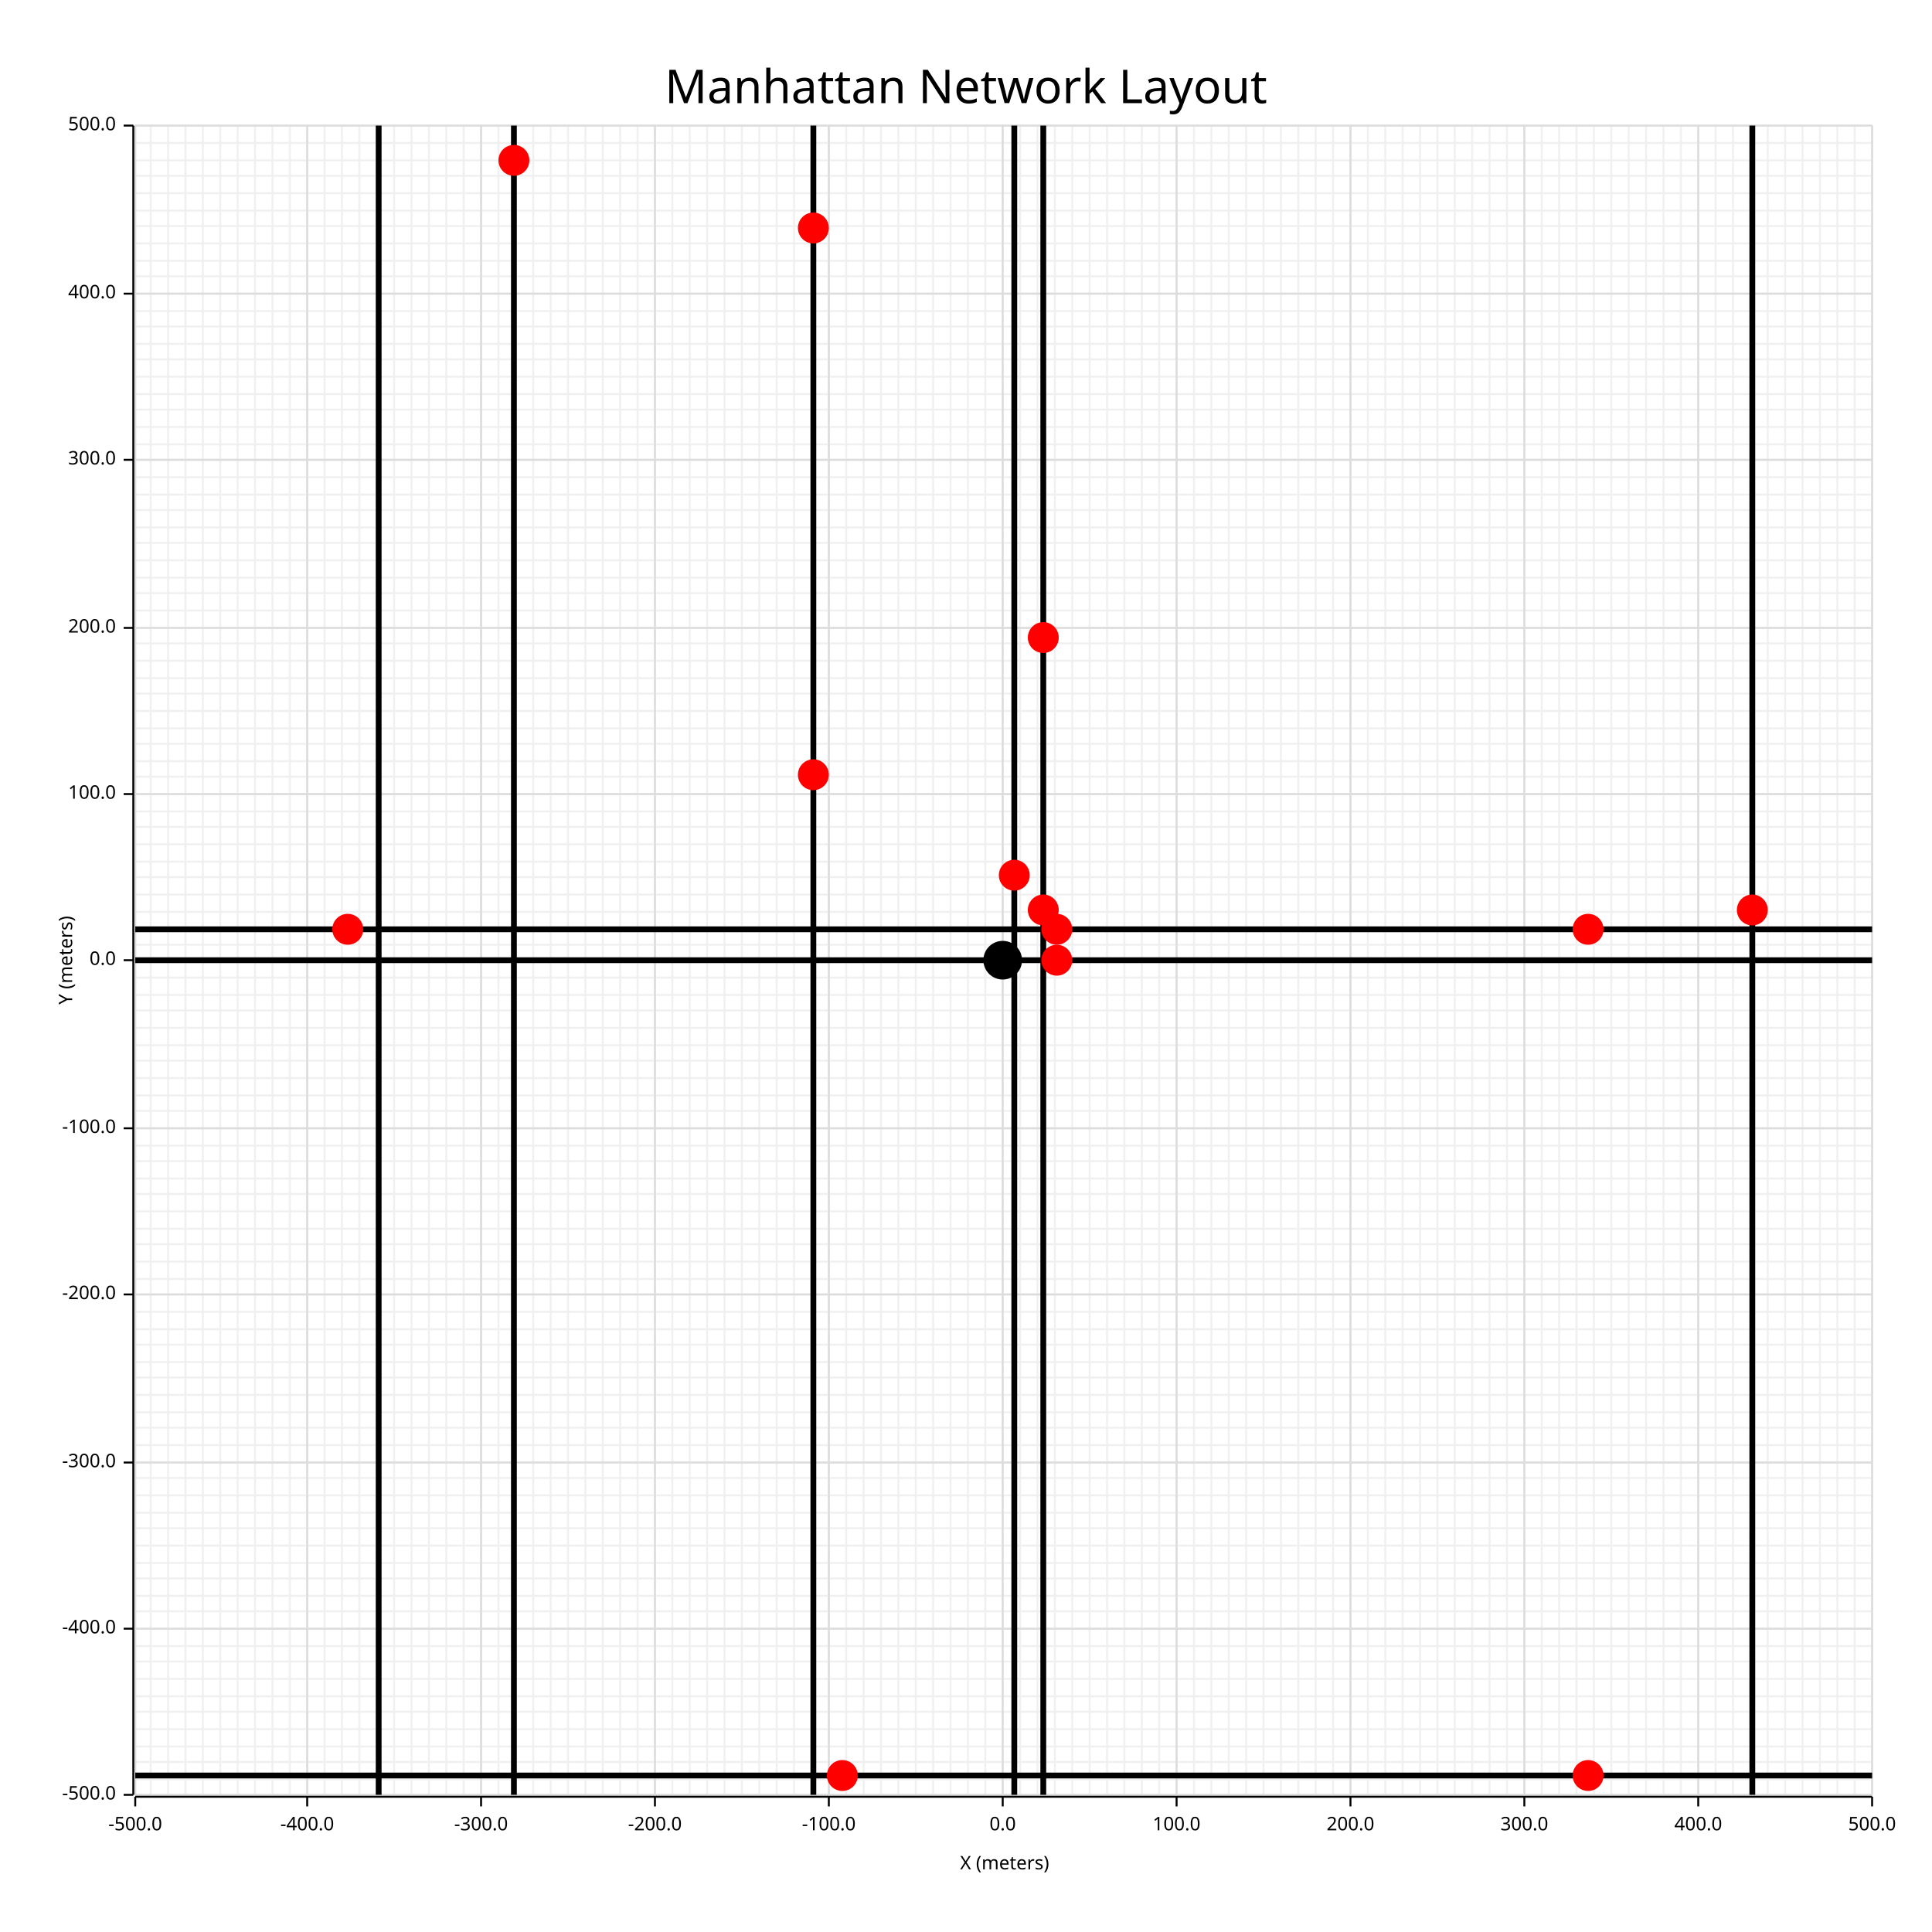
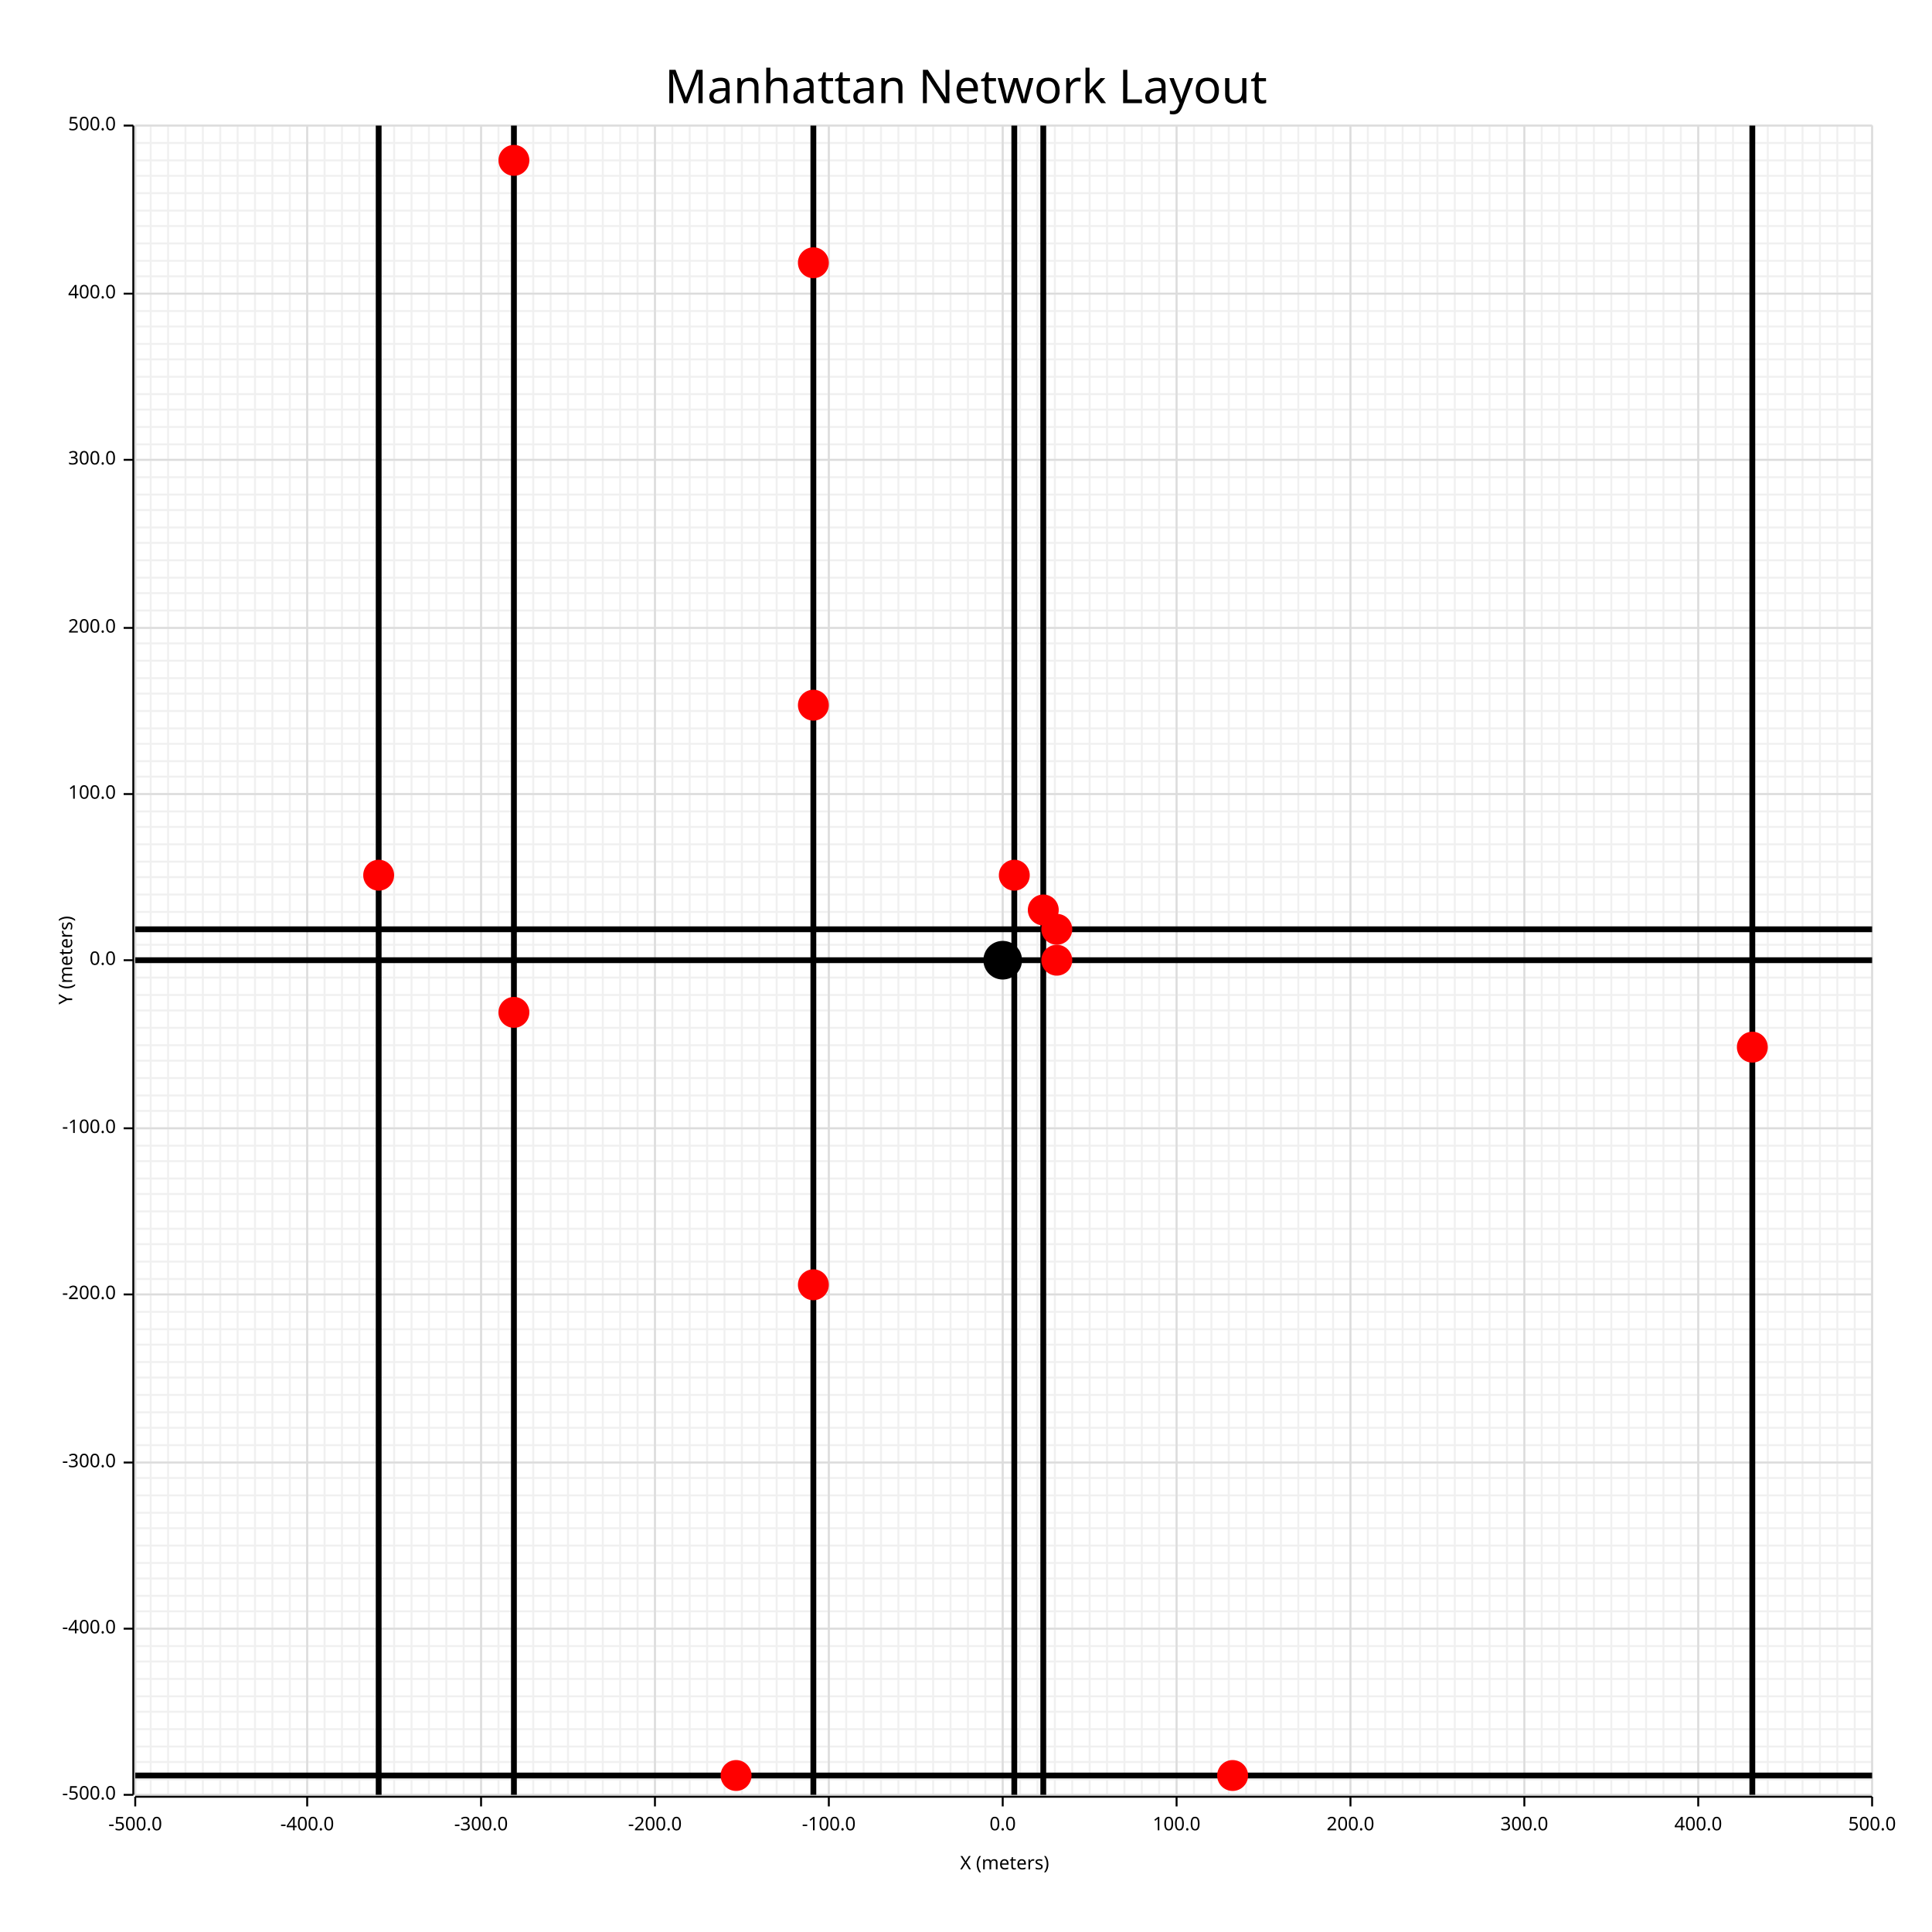
<svg xmlns="http://www.w3.org/2000/svg" width="1000" height="1000" viewBox="0 0 1000 1000">
  <rect x="0" y="0" width="1000" height="1000" opacity="1" fill="#FFFFFF" stroke="none" />
  <text x="500" y="35" dy="0.76em" text-anchor="middle" font-family="sans-serif" font-size="24.194" opacity="1" fill="#000000">
Manhattan Network Layout
</text>
  <line opacity="1" stroke="#F0F0F0" stroke-width="1" x1="70" y1="929" x2="70" y2="65" />
  <line opacity="1" stroke="#F0F0F0" stroke-width="1" x1="78" y1="929" x2="78" y2="65" />
  <line opacity="1" stroke="#F0F0F0" stroke-width="1" x1="87" y1="929" x2="87" y2="65" />
  <line opacity="1" stroke="#F0F0F0" stroke-width="1" x1="96" y1="929" x2="96" y2="65" />
  <line opacity="1" stroke="#F0F0F0" stroke-width="1" x1="105" y1="929" x2="105" y2="65" />
  <line opacity="1" stroke="#F0F0F0" stroke-width="1" x1="114" y1="929" x2="114" y2="65" />
  <line opacity="1" stroke="#F0F0F0" stroke-width="1" x1="123" y1="929" x2="123" y2="65" />
  <line opacity="1" stroke="#F0F0F0" stroke-width="1" x1="132" y1="929" x2="132" y2="65" />
  <line opacity="1" stroke="#F0F0F0" stroke-width="1" x1="141" y1="929" x2="141" y2="65" />
  <line opacity="1" stroke="#F0F0F0" stroke-width="1" x1="150" y1="929" x2="150" y2="65" />
  <line opacity="1" stroke="#F0F0F0" stroke-width="1" x1="159" y1="929" x2="159" y2="65" />
  <line opacity="1" stroke="#F0F0F0" stroke-width="1" x1="168" y1="929" x2="168" y2="65" />
  <line opacity="1" stroke="#F0F0F0" stroke-width="1" x1="177" y1="929" x2="177" y2="65" />
  <line opacity="1" stroke="#F0F0F0" stroke-width="1" x1="186" y1="929" x2="186" y2="65" />
  <line opacity="1" stroke="#F0F0F0" stroke-width="1" x1="195" y1="929" x2="195" y2="65" />
  <line opacity="1" stroke="#F0F0F0" stroke-width="1" x1="204" y1="929" x2="204" y2="65" />
  <line opacity="1" stroke="#F0F0F0" stroke-width="1" x1="213" y1="929" x2="213" y2="65" />
  <line opacity="1" stroke="#F0F0F0" stroke-width="1" x1="222" y1="929" x2="222" y2="65" />
  <line opacity="1" stroke="#F0F0F0" stroke-width="1" x1="231" y1="929" x2="231" y2="65" />
  <line opacity="1" stroke="#F0F0F0" stroke-width="1" x1="240" y1="929" x2="240" y2="65" />
  <line opacity="1" stroke="#F0F0F0" stroke-width="1" x1="249" y1="929" x2="249" y2="65" />
  <line opacity="1" stroke="#F0F0F0" stroke-width="1" x1="258" y1="929" x2="258" y2="65" />
  <line opacity="1" stroke="#F0F0F0" stroke-width="1" x1="267" y1="929" x2="267" y2="65" />
  <line opacity="1" stroke="#F0F0F0" stroke-width="1" x1="276" y1="929" x2="276" y2="65" />
  <line opacity="1" stroke="#F0F0F0" stroke-width="1" x1="285" y1="929" x2="285" y2="65" />
  <line opacity="1" stroke="#F0F0F0" stroke-width="1" x1="294" y1="929" x2="294" y2="65" />
  <line opacity="1" stroke="#F0F0F0" stroke-width="1" x1="303" y1="929" x2="303" y2="65" />
  <line opacity="1" stroke="#F0F0F0" stroke-width="1" x1="312" y1="929" x2="312" y2="65" />
  <line opacity="1" stroke="#F0F0F0" stroke-width="1" x1="321" y1="929" x2="321" y2="65" />
  <line opacity="1" stroke="#F0F0F0" stroke-width="1" x1="330" y1="929" x2="330" y2="65" />
  <line opacity="1" stroke="#F0F0F0" stroke-width="1" x1="339" y1="929" x2="339" y2="65" />
  <line opacity="1" stroke="#F0F0F0" stroke-width="1" x1="348" y1="929" x2="348" y2="65" />
  <line opacity="1" stroke="#F0F0F0" stroke-width="1" x1="357" y1="929" x2="357" y2="65" />
  <line opacity="1" stroke="#F0F0F0" stroke-width="1" x1="366" y1="929" x2="366" y2="65" />
  <line opacity="1" stroke="#F0F0F0" stroke-width="1" x1="375" y1="929" x2="375" y2="65" />
  <line opacity="1" stroke="#F0F0F0" stroke-width="1" x1="384" y1="929" x2="384" y2="65" />
  <line opacity="1" stroke="#F0F0F0" stroke-width="1" x1="393" y1="929" x2="393" y2="65" />
  <line opacity="1" stroke="#F0F0F0" stroke-width="1" x1="402" y1="929" x2="402" y2="65" />
  <line opacity="1" stroke="#F0F0F0" stroke-width="1" x1="411" y1="929" x2="411" y2="65" />
  <line opacity="1" stroke="#F0F0F0" stroke-width="1" x1="420" y1="929" x2="420" y2="65" />
  <line opacity="1" stroke="#F0F0F0" stroke-width="1" x1="429" y1="929" x2="429" y2="65" />
  <line opacity="1" stroke="#F0F0F0" stroke-width="1" x1="438" y1="929" x2="438" y2="65" />
  <line opacity="1" stroke="#F0F0F0" stroke-width="1" x1="447" y1="929" x2="447" y2="65" />
  <line opacity="1" stroke="#F0F0F0" stroke-width="1" x1="456" y1="929" x2="456" y2="65" />
  <line opacity="1" stroke="#F0F0F0" stroke-width="1" x1="465" y1="929" x2="465" y2="65" />
  <line opacity="1" stroke="#F0F0F0" stroke-width="1" x1="474" y1="929" x2="474" y2="65" />
  <line opacity="1" stroke="#F0F0F0" stroke-width="1" x1="483" y1="929" x2="483" y2="65" />
  <line opacity="1" stroke="#F0F0F0" stroke-width="1" x1="492" y1="929" x2="492" y2="65" />
  <line opacity="1" stroke="#F0F0F0" stroke-width="1" x1="501" y1="929" x2="501" y2="65" />
  <line opacity="1" stroke="#F0F0F0" stroke-width="1" x1="510" y1="929" x2="510" y2="65" />
  <line opacity="1" stroke="#F0F0F0" stroke-width="1" x1="519" y1="929" x2="519" y2="65" />
  <line opacity="1" stroke="#F0F0F0" stroke-width="1" x1="528" y1="929" x2="528" y2="65" />
  <line opacity="1" stroke="#F0F0F0" stroke-width="1" x1="537" y1="929" x2="537" y2="65" />
  <line opacity="1" stroke="#F0F0F0" stroke-width="1" x1="546" y1="929" x2="546" y2="65" />
  <line opacity="1" stroke="#F0F0F0" stroke-width="1" x1="555" y1="929" x2="555" y2="65" />
  <line opacity="1" stroke="#F0F0F0" stroke-width="1" x1="564" y1="929" x2="564" y2="65" />
  <line opacity="1" stroke="#F0F0F0" stroke-width="1" x1="573" y1="929" x2="573" y2="65" />
  <line opacity="1" stroke="#F0F0F0" stroke-width="1" x1="582" y1="929" x2="582" y2="65" />
  <line opacity="1" stroke="#F0F0F0" stroke-width="1" x1="591" y1="929" x2="591" y2="65" />
  <line opacity="1" stroke="#F0F0F0" stroke-width="1" x1="600" y1="929" x2="600" y2="65" />
  <line opacity="1" stroke="#F0F0F0" stroke-width="1" x1="609" y1="929" x2="609" y2="65" />
  <line opacity="1" stroke="#F0F0F0" stroke-width="1" x1="618" y1="929" x2="618" y2="65" />
  <line opacity="1" stroke="#F0F0F0" stroke-width="1" x1="627" y1="929" x2="627" y2="65" />
  <line opacity="1" stroke="#F0F0F0" stroke-width="1" x1="636" y1="929" x2="636" y2="65" />
  <line opacity="1" stroke="#F0F0F0" stroke-width="1" x1="645" y1="929" x2="645" y2="65" />
  <line opacity="1" stroke="#F0F0F0" stroke-width="1" x1="654" y1="929" x2="654" y2="65" />
  <line opacity="1" stroke="#F0F0F0" stroke-width="1" x1="663" y1="929" x2="663" y2="65" />
  <line opacity="1" stroke="#F0F0F0" stroke-width="1" x1="672" y1="929" x2="672" y2="65" />
  <line opacity="1" stroke="#F0F0F0" stroke-width="1" x1="681" y1="929" x2="681" y2="65" />
  <line opacity="1" stroke="#F0F0F0" stroke-width="1" x1="690" y1="929" x2="690" y2="65" />
  <line opacity="1" stroke="#F0F0F0" stroke-width="1" x1="699" y1="929" x2="699" y2="65" />
  <line opacity="1" stroke="#F0F0F0" stroke-width="1" x1="708" y1="929" x2="708" y2="65" />
  <line opacity="1" stroke="#F0F0F0" stroke-width="1" x1="717" y1="929" x2="717" y2="65" />
  <line opacity="1" stroke="#F0F0F0" stroke-width="1" x1="726" y1="929" x2="726" y2="65" />
  <line opacity="1" stroke="#F0F0F0" stroke-width="1" x1="735" y1="929" x2="735" y2="65" />
  <line opacity="1" stroke="#F0F0F0" stroke-width="1" x1="744" y1="929" x2="744" y2="65" />
  <line opacity="1" stroke="#F0F0F0" stroke-width="1" x1="753" y1="929" x2="753" y2="65" />
  <line opacity="1" stroke="#F0F0F0" stroke-width="1" x1="762" y1="929" x2="762" y2="65" />
  <line opacity="1" stroke="#F0F0F0" stroke-width="1" x1="771" y1="929" x2="771" y2="65" />
  <line opacity="1" stroke="#F0F0F0" stroke-width="1" x1="780" y1="929" x2="780" y2="65" />
  <line opacity="1" stroke="#F0F0F0" stroke-width="1" x1="789" y1="929" x2="789" y2="65" />
  <line opacity="1" stroke="#F0F0F0" stroke-width="1" x1="798" y1="929" x2="798" y2="65" />
  <line opacity="1" stroke="#F0F0F0" stroke-width="1" x1="807" y1="929" x2="807" y2="65" />
  <line opacity="1" stroke="#F0F0F0" stroke-width="1" x1="816" y1="929" x2="816" y2="65" />
  <line opacity="1" stroke="#F0F0F0" stroke-width="1" x1="825" y1="929" x2="825" y2="65" />
  <line opacity="1" stroke="#F0F0F0" stroke-width="1" x1="834" y1="929" x2="834" y2="65" />
  <line opacity="1" stroke="#F0F0F0" stroke-width="1" x1="843" y1="929" x2="843" y2="65" />
  <line opacity="1" stroke="#F0F0F0" stroke-width="1" x1="852" y1="929" x2="852" y2="65" />
  <line opacity="1" stroke="#F0F0F0" stroke-width="1" x1="861" y1="929" x2="861" y2="65" />
  <line opacity="1" stroke="#F0F0F0" stroke-width="1" x1="870" y1="929" x2="870" y2="65" />
  <line opacity="1" stroke="#F0F0F0" stroke-width="1" x1="879" y1="929" x2="879" y2="65" />
  <line opacity="1" stroke="#F0F0F0" stroke-width="1" x1="888" y1="929" x2="888" y2="65" />
  <line opacity="1" stroke="#F0F0F0" stroke-width="1" x1="897" y1="929" x2="897" y2="65" />
  <line opacity="1" stroke="#F0F0F0" stroke-width="1" x1="906" y1="929" x2="906" y2="65" />
  <line opacity="1" stroke="#F0F0F0" stroke-width="1" x1="915" y1="929" x2="915" y2="65" />
  <line opacity="1" stroke="#F0F0F0" stroke-width="1" x1="924" y1="929" x2="924" y2="65" />
  <line opacity="1" stroke="#F0F0F0" stroke-width="1" x1="933" y1="929" x2="933" y2="65" />
  <line opacity="1" stroke="#F0F0F0" stroke-width="1" x1="942" y1="929" x2="942" y2="65" />
  <line opacity="1" stroke="#F0F0F0" stroke-width="1" x1="951" y1="929" x2="951" y2="65" />
  <line opacity="1" stroke="#F0F0F0" stroke-width="1" x1="960" y1="929" x2="960" y2="65" />
  <line opacity="1" stroke="#F0F0F0" stroke-width="1" x1="969" y1="929" x2="969" y2="65" />
  <line opacity="1" stroke="#F0F0F0" stroke-width="1" x1="70" y1="929" x2="969" y2="929" />
  <line opacity="1" stroke="#F0F0F0" stroke-width="1" x1="70" y1="921" x2="969" y2="921" />
  <line opacity="1" stroke="#F0F0F0" stroke-width="1" x1="70" y1="912" x2="969" y2="912" />
  <line opacity="1" stroke="#F0F0F0" stroke-width="1" x1="70" y1="904" x2="969" y2="904" />
  <line opacity="1" stroke="#F0F0F0" stroke-width="1" x1="70" y1="895" x2="969" y2="895" />
  <line opacity="1" stroke="#F0F0F0" stroke-width="1" x1="70" y1="886" x2="969" y2="886" />
  <line opacity="1" stroke="#F0F0F0" stroke-width="1" x1="70" y1="878" x2="969" y2="878" />
  <line opacity="1" stroke="#F0F0F0" stroke-width="1" x1="70" y1="869" x2="969" y2="869" />
  <line opacity="1" stroke="#F0F0F0" stroke-width="1" x1="70" y1="860" x2="969" y2="860" />
  <line opacity="1" stroke="#F0F0F0" stroke-width="1" x1="70" y1="852" x2="969" y2="852" />
  <line opacity="1" stroke="#F0F0F0" stroke-width="1" x1="70" y1="843" x2="969" y2="843" />
  <line opacity="1" stroke="#F0F0F0" stroke-width="1" x1="70" y1="834" x2="969" y2="834" />
  <line opacity="1" stroke="#F0F0F0" stroke-width="1" x1="70" y1="826" x2="969" y2="826" />
  <line opacity="1" stroke="#F0F0F0" stroke-width="1" x1="70" y1="817" x2="969" y2="817" />
  <line opacity="1" stroke="#F0F0F0" stroke-width="1" x1="70" y1="809" x2="969" y2="809" />
  <line opacity="1" stroke="#F0F0F0" stroke-width="1" x1="70" y1="800" x2="969" y2="800" />
  <line opacity="1" stroke="#F0F0F0" stroke-width="1" x1="70" y1="791" x2="969" y2="791" />
  <line opacity="1" stroke="#F0F0F0" stroke-width="1" x1="70" y1="783" x2="969" y2="783" />
  <line opacity="1" stroke="#F0F0F0" stroke-width="1" x1="70" y1="774" x2="969" y2="774" />
  <line opacity="1" stroke="#F0F0F0" stroke-width="1" x1="70" y1="765" x2="969" y2="765" />
  <line opacity="1" stroke="#F0F0F0" stroke-width="1" x1="70" y1="757" x2="969" y2="757" />
  <line opacity="1" stroke="#F0F0F0" stroke-width="1" x1="70" y1="748" x2="969" y2="748" />
  <line opacity="1" stroke="#F0F0F0" stroke-width="1" x1="70" y1="739" x2="969" y2="739" />
  <line opacity="1" stroke="#F0F0F0" stroke-width="1" x1="70" y1="731" x2="969" y2="731" />
  <line opacity="1" stroke="#F0F0F0" stroke-width="1" x1="70" y1="722" x2="969" y2="722" />
  <line opacity="1" stroke="#F0F0F0" stroke-width="1" x1="70" y1="713" x2="969" y2="713" />
  <line opacity="1" stroke="#F0F0F0" stroke-width="1" x1="70" y1="705" x2="969" y2="705" />
  <line opacity="1" stroke="#F0F0F0" stroke-width="1" x1="70" y1="696" x2="969" y2="696" />
  <line opacity="1" stroke="#F0F0F0" stroke-width="1" x1="70" y1="688" x2="969" y2="688" />
  <line opacity="1" stroke="#F0F0F0" stroke-width="1" x1="70" y1="679" x2="969" y2="679" />
  <line opacity="1" stroke="#F0F0F0" stroke-width="1" x1="70" y1="670" x2="969" y2="670" />
  <line opacity="1" stroke="#F0F0F0" stroke-width="1" x1="70" y1="662" x2="969" y2="662" />
  <line opacity="1" stroke="#F0F0F0" stroke-width="1" x1="70" y1="653" x2="969" y2="653" />
  <line opacity="1" stroke="#F0F0F0" stroke-width="1" x1="70" y1="644" x2="969" y2="644" />
  <line opacity="1" stroke="#F0F0F0" stroke-width="1" x1="70" y1="636" x2="969" y2="636" />
  <line opacity="1" stroke="#F0F0F0" stroke-width="1" x1="70" y1="627" x2="969" y2="627" />
  <line opacity="1" stroke="#F0F0F0" stroke-width="1" x1="70" y1="618" x2="969" y2="618" />
  <line opacity="1" stroke="#F0F0F0" stroke-width="1" x1="70" y1="610" x2="969" y2="610" />
  <line opacity="1" stroke="#F0F0F0" stroke-width="1" x1="70" y1="601" x2="969" y2="601" />
  <line opacity="1" stroke="#F0F0F0" stroke-width="1" x1="70" y1="593" x2="969" y2="593" />
  <line opacity="1" stroke="#F0F0F0" stroke-width="1" x1="70" y1="584" x2="969" y2="584" />
  <line opacity="1" stroke="#F0F0F0" stroke-width="1" x1="70" y1="575" x2="969" y2="575" />
  <line opacity="1" stroke="#F0F0F0" stroke-width="1" x1="70" y1="567" x2="969" y2="567" />
  <line opacity="1" stroke="#F0F0F0" stroke-width="1" x1="70" y1="558" x2="969" y2="558" />
  <line opacity="1" stroke="#F0F0F0" stroke-width="1" x1="70" y1="549" x2="969" y2="549" />
  <line opacity="1" stroke="#F0F0F0" stroke-width="1" x1="70" y1="541" x2="969" y2="541" />
  <line opacity="1" stroke="#F0F0F0" stroke-width="1" x1="70" y1="532" x2="969" y2="532" />
  <line opacity="1" stroke="#F0F0F0" stroke-width="1" x1="70" y1="523" x2="969" y2="523" />
  <line opacity="1" stroke="#F0F0F0" stroke-width="1" x1="70" y1="515" x2="969" y2="515" />
  <line opacity="1" stroke="#F0F0F0" stroke-width="1" x1="70" y1="506" x2="969" y2="506" />
  <line opacity="1" stroke="#F0F0F0" stroke-width="1" x1="70" y1="497" x2="969" y2="497" />
  <line opacity="1" stroke="#F0F0F0" stroke-width="1" x1="70" y1="489" x2="969" y2="489" />
  <line opacity="1" stroke="#F0F0F0" stroke-width="1" x1="70" y1="480" x2="969" y2="480" />
  <line opacity="1" stroke="#F0F0F0" stroke-width="1" x1="70" y1="472" x2="969" y2="472" />
  <line opacity="1" stroke="#F0F0F0" stroke-width="1" x1="70" y1="463" x2="969" y2="463" />
  <line opacity="1" stroke="#F0F0F0" stroke-width="1" x1="70" y1="454" x2="969" y2="454" />
  <line opacity="1" stroke="#F0F0F0" stroke-width="1" x1="70" y1="446" x2="969" y2="446" />
  <line opacity="1" stroke="#F0F0F0" stroke-width="1" x1="70" y1="437" x2="969" y2="437" />
  <line opacity="1" stroke="#F0F0F0" stroke-width="1" x1="70" y1="428" x2="969" y2="428" />
  <line opacity="1" stroke="#F0F0F0" stroke-width="1" x1="70" y1="420" x2="969" y2="420" />
  <line opacity="1" stroke="#F0F0F0" stroke-width="1" x1="70" y1="411" x2="969" y2="411" />
  <line opacity="1" stroke="#F0F0F0" stroke-width="1" x1="70" y1="402" x2="969" y2="402" />
  <line opacity="1" stroke="#F0F0F0" stroke-width="1" x1="70" y1="394" x2="969" y2="394" />
  <line opacity="1" stroke="#F0F0F0" stroke-width="1" x1="70" y1="385" x2="969" y2="385" />
  <line opacity="1" stroke="#F0F0F0" stroke-width="1" x1="70" y1="377" x2="969" y2="377" />
  <line opacity="1" stroke="#F0F0F0" stroke-width="1" x1="70" y1="368" x2="969" y2="368" />
  <line opacity="1" stroke="#F0F0F0" stroke-width="1" x1="70" y1="359" x2="969" y2="359" />
  <line opacity="1" stroke="#F0F0F0" stroke-width="1" x1="70" y1="351" x2="969" y2="351" />
  <line opacity="1" stroke="#F0F0F0" stroke-width="1" x1="70" y1="342" x2="969" y2="342" />
  <line opacity="1" stroke="#F0F0F0" stroke-width="1" x1="70" y1="333" x2="969" y2="333" />
  <line opacity="1" stroke="#F0F0F0" stroke-width="1" x1="70" y1="325" x2="969" y2="325" />
  <line opacity="1" stroke="#F0F0F0" stroke-width="1" x1="70" y1="316" x2="969" y2="316" />
  <line opacity="1" stroke="#F0F0F0" stroke-width="1" x1="70" y1="307" x2="969" y2="307" />
  <line opacity="1" stroke="#F0F0F0" stroke-width="1" x1="70" y1="299" x2="969" y2="299" />
  <line opacity="1" stroke="#F0F0F0" stroke-width="1" x1="70" y1="290" x2="969" y2="290" />
  <line opacity="1" stroke="#F0F0F0" stroke-width="1" x1="70" y1="281" x2="969" y2="281" />
  <line opacity="1" stroke="#F0F0F0" stroke-width="1" x1="70" y1="273" x2="969" y2="273" />
  <line opacity="1" stroke="#F0F0F0" stroke-width="1" x1="70" y1="264" x2="969" y2="264" />
  <line opacity="1" stroke="#F0F0F0" stroke-width="1" x1="70" y1="256" x2="969" y2="256" />
  <line opacity="1" stroke="#F0F0F0" stroke-width="1" x1="70" y1="247" x2="969" y2="247" />
  <line opacity="1" stroke="#F0F0F0" stroke-width="1" x1="70" y1="238" x2="969" y2="238" />
  <line opacity="1" stroke="#F0F0F0" stroke-width="1" x1="70" y1="230" x2="969" y2="230" />
  <line opacity="1" stroke="#F0F0F0" stroke-width="1" x1="70" y1="221" x2="969" y2="221" />
  <line opacity="1" stroke="#F0F0F0" stroke-width="1" x1="70" y1="212" x2="969" y2="212" />
  <line opacity="1" stroke="#F0F0F0" stroke-width="1" x1="70" y1="204" x2="969" y2="204" />
  <line opacity="1" stroke="#F0F0F0" stroke-width="1" x1="70" y1="195" x2="969" y2="195" />
  <line opacity="1" stroke="#F0F0F0" stroke-width="1" x1="70" y1="186" x2="969" y2="186" />
  <line opacity="1" stroke="#F0F0F0" stroke-width="1" x1="70" y1="178" x2="969" y2="178" />
  <line opacity="1" stroke="#F0F0F0" stroke-width="1" x1="70" y1="169" x2="969" y2="169" />
  <line opacity="1" stroke="#F0F0F0" stroke-width="1" x1="70" y1="161" x2="969" y2="161" />
  <line opacity="1" stroke="#F0F0F0" stroke-width="1" x1="70" y1="152" x2="969" y2="152" />
  <line opacity="1" stroke="#F0F0F0" stroke-width="1" x1="70" y1="143" x2="969" y2="143" />
  <line opacity="1" stroke="#F0F0F0" stroke-width="1" x1="70" y1="135" x2="969" y2="135" />
  <line opacity="1" stroke="#F0F0F0" stroke-width="1" x1="70" y1="126" x2="969" y2="126" />
  <line opacity="1" stroke="#F0F0F0" stroke-width="1" x1="70" y1="117" x2="969" y2="117" />
  <line opacity="1" stroke="#F0F0F0" stroke-width="1" x1="70" y1="109" x2="969" y2="109" />
  <line opacity="1" stroke="#F0F0F0" stroke-width="1" x1="70" y1="100" x2="969" y2="100" />
  <line opacity="1" stroke="#F0F0F0" stroke-width="1" x1="70" y1="91" x2="969" y2="91" />
  <line opacity="1" stroke="#F0F0F0" stroke-width="1" x1="70" y1="83" x2="969" y2="83" />
  <line opacity="1" stroke="#F0F0F0" stroke-width="1" x1="70" y1="74" x2="969" y2="74" />
  <line opacity="1" stroke="#F0F0F0" stroke-width="1" x1="70" y1="65" x2="969" y2="65" />
  <text x="30" y="497" dy="0.76em" text-anchor="middle" font-family="sans-serif" font-size="9.677" opacity="1" fill="#000000" transform="rotate(270, 30, 497)">
Y (meters)
</text>
  <text x="520" y="970" dy="-0.5ex" text-anchor="middle" font-family="sans-serif" font-size="9.677" opacity="1" fill="#000000">
X (meters)
</text>
  <line opacity="1" stroke="#DCDCDC" stroke-width="1" x1="70" y1="929" x2="70" y2="65" />
  <line opacity="1" stroke="#DCDCDC" stroke-width="1" x1="159" y1="929" x2="159" y2="65" />
  <line opacity="1" stroke="#DCDCDC" stroke-width="1" x1="249" y1="929" x2="249" y2="65" />
  <line opacity="1" stroke="#DCDCDC" stroke-width="1" x1="339" y1="929" x2="339" y2="65" />
  <line opacity="1" stroke="#DCDCDC" stroke-width="1" x1="429" y1="929" x2="429" y2="65" />
  <line opacity="1" stroke="#DCDCDC" stroke-width="1" x1="519" y1="929" x2="519" y2="65" />
  <line opacity="1" stroke="#DCDCDC" stroke-width="1" x1="609" y1="929" x2="609" y2="65" />
  <line opacity="1" stroke="#DCDCDC" stroke-width="1" x1="699" y1="929" x2="699" y2="65" />
  <line opacity="1" stroke="#DCDCDC" stroke-width="1" x1="789" y1="929" x2="789" y2="65" />
  <line opacity="1" stroke="#DCDCDC" stroke-width="1" x1="879" y1="929" x2="879" y2="65" />
  <line opacity="1" stroke="#DCDCDC" stroke-width="1" x1="969" y1="929" x2="969" y2="65" />
  <line opacity="1" stroke="#DCDCDC" stroke-width="1" x1="70" y1="929" x2="969" y2="929" />
  <line opacity="1" stroke="#DCDCDC" stroke-width="1" x1="70" y1="843" x2="969" y2="843" />
  <line opacity="1" stroke="#DCDCDC" stroke-width="1" x1="70" y1="757" x2="969" y2="757" />
  <line opacity="1" stroke="#DCDCDC" stroke-width="1" x1="70" y1="670" x2="969" y2="670" />
  <line opacity="1" stroke="#DCDCDC" stroke-width="1" x1="70" y1="584" x2="969" y2="584" />
  <line opacity="1" stroke="#DCDCDC" stroke-width="1" x1="70" y1="497" x2="969" y2="497" />
  <line opacity="1" stroke="#DCDCDC" stroke-width="1" x1="70" y1="411" x2="969" y2="411" />
  <line opacity="1" stroke="#DCDCDC" stroke-width="1" x1="70" y1="325" x2="969" y2="325" />
  <line opacity="1" stroke="#DCDCDC" stroke-width="1" x1="70" y1="238" x2="969" y2="238" />
  <line opacity="1" stroke="#DCDCDC" stroke-width="1" x1="70" y1="152" x2="969" y2="152" />
  <line opacity="1" stroke="#DCDCDC" stroke-width="1" x1="70" y1="65" x2="969" y2="65" />
  <polyline fill="none" opacity="1" stroke="#000000" stroke-width="1" points="69,65 69,929 " />
  <text x="60" y="929" dy="0.5ex" text-anchor="end" font-family="sans-serif" font-size="9.677" opacity="1" fill="#000000">
-500.0
</text>
  <polyline fill="none" opacity="1" stroke="#000000" stroke-width="1" points="64,929 69,929 " />
  <text x="60" y="843" dy="0.5ex" text-anchor="end" font-family="sans-serif" font-size="9.677" opacity="1" fill="#000000">
-400.0
</text>
  <polyline fill="none" opacity="1" stroke="#000000" stroke-width="1" points="64,843 69,843 " />
  <text x="60" y="757" dy="0.5ex" text-anchor="end" font-family="sans-serif" font-size="9.677" opacity="1" fill="#000000">
-300.0
</text>
  <polyline fill="none" opacity="1" stroke="#000000" stroke-width="1" points="64,757 69,757 " />
  <text x="60" y="670" dy="0.5ex" text-anchor="end" font-family="sans-serif" font-size="9.677" opacity="1" fill="#000000">
-200.0
</text>
  <polyline fill="none" opacity="1" stroke="#000000" stroke-width="1" points="64,670 69,670 " />
  <text x="60" y="584" dy="0.5ex" text-anchor="end" font-family="sans-serif" font-size="9.677" opacity="1" fill="#000000">
-100.0
</text>
  <polyline fill="none" opacity="1" stroke="#000000" stroke-width="1" points="64,584 69,584 " />
  <text x="60" y="497" dy="0.5ex" text-anchor="end" font-family="sans-serif" font-size="9.677" opacity="1" fill="#000000">
0.0
</text>
  <polyline fill="none" opacity="1" stroke="#000000" stroke-width="1" points="64,497 69,497 " />
  <text x="60" y="411" dy="0.5ex" text-anchor="end" font-family="sans-serif" font-size="9.677" opacity="1" fill="#000000">
100.0
</text>
  <polyline fill="none" opacity="1" stroke="#000000" stroke-width="1" points="64,411 69,411 " />
  <text x="60" y="325" dy="0.5ex" text-anchor="end" font-family="sans-serif" font-size="9.677" opacity="1" fill="#000000">
200.0
</text>
  <polyline fill="none" opacity="1" stroke="#000000" stroke-width="1" points="64,325 69,325 " />
  <text x="60" y="238" dy="0.5ex" text-anchor="end" font-family="sans-serif" font-size="9.677" opacity="1" fill="#000000">
300.0
</text>
  <polyline fill="none" opacity="1" stroke="#000000" stroke-width="1" points="64,238 69,238 " />
  <text x="60" y="152" dy="0.5ex" text-anchor="end" font-family="sans-serif" font-size="9.677" opacity="1" fill="#000000">
400.0
</text>
  <polyline fill="none" opacity="1" stroke="#000000" stroke-width="1" points="64,152 69,152 " />
  <text x="60" y="65" dy="0.5ex" text-anchor="end" font-family="sans-serif" font-size="9.677" opacity="1" fill="#000000">
500.0
</text>
  <polyline fill="none" opacity="1" stroke="#000000" stroke-width="1" points="64,65 69,65 " />
  <polyline fill="none" opacity="1" stroke="#000000" stroke-width="1" points="70,930 969,930 " />
  <text x="70" y="940" dy="0.76em" text-anchor="middle" font-family="sans-serif" font-size="9.677" opacity="1" fill="#000000">
-500.0
</text>
  <polyline fill="none" opacity="1" stroke="#000000" stroke-width="1" points="70,930 70,935 " />
  <text x="159" y="940" dy="0.76em" text-anchor="middle" font-family="sans-serif" font-size="9.677" opacity="1" fill="#000000">
-400.0
</text>
  <polyline fill="none" opacity="1" stroke="#000000" stroke-width="1" points="159,930 159,935 " />
  <text x="249" y="940" dy="0.76em" text-anchor="middle" font-family="sans-serif" font-size="9.677" opacity="1" fill="#000000">
-300.0
</text>
  <polyline fill="none" opacity="1" stroke="#000000" stroke-width="1" points="249,930 249,935 " />
  <text x="339" y="940" dy="0.76em" text-anchor="middle" font-family="sans-serif" font-size="9.677" opacity="1" fill="#000000">
-200.0
</text>
  <polyline fill="none" opacity="1" stroke="#000000" stroke-width="1" points="339,930 339,935 " />
  <text x="429" y="940" dy="0.76em" text-anchor="middle" font-family="sans-serif" font-size="9.677" opacity="1" fill="#000000">
-100.0
</text>
  <polyline fill="none" opacity="1" stroke="#000000" stroke-width="1" points="429,930 429,935 " />
  <text x="519" y="940" dy="0.76em" text-anchor="middle" font-family="sans-serif" font-size="9.677" opacity="1" fill="#000000">
0.0
</text>
  <polyline fill="none" opacity="1" stroke="#000000" stroke-width="1" points="519,930 519,935 " />
  <text x="609" y="940" dy="0.76em" text-anchor="middle" font-family="sans-serif" font-size="9.677" opacity="1" fill="#000000">
100.0
</text>
  <polyline fill="none" opacity="1" stroke="#000000" stroke-width="1" points="609,930 609,935 " />
  <text x="699" y="940" dy="0.76em" text-anchor="middle" font-family="sans-serif" font-size="9.677" opacity="1" fill="#000000">
200.0
</text>
  <polyline fill="none" opacity="1" stroke="#000000" stroke-width="1" points="699,930 699,935 " />
  <text x="789" y="940" dy="0.76em" text-anchor="middle" font-family="sans-serif" font-size="9.677" opacity="1" fill="#000000">
300.0
</text>
  <polyline fill="none" opacity="1" stroke="#000000" stroke-width="1" points="789,930 789,935 " />
  <text x="879" y="940" dy="0.76em" text-anchor="middle" font-family="sans-serif" font-size="9.677" opacity="1" fill="#000000">
400.0
</text>
  <polyline fill="none" opacity="1" stroke="#000000" stroke-width="1" points="879,930 879,935 " />
  <text x="969" y="940" dy="0.76em" text-anchor="middle" font-family="sans-serif" font-size="9.677" opacity="1" fill="#000000">
500.0
</text>
  <polyline fill="none" opacity="1" stroke="#000000" stroke-width="1" points="969,930 969,935 " />
  <polyline fill="none" opacity="1" stroke="#000000" stroke-width="3" points="907,929 907,65 " />
  <polyline fill="none" opacity="1" stroke="#000000" stroke-width="3" points="525,929 525,65 " />
  <polyline fill="none" opacity="1" stroke="#000000" stroke-width="3" points="421,929 421,65 " />
  <polyline fill="none" opacity="1" stroke="#000000" stroke-width="3" points="196,929 196,65 " />
  <polyline fill="none" opacity="1" stroke="#000000" stroke-width="3" points="540,929 540,65 " />
  <polyline fill="none" opacity="1" stroke="#000000" stroke-width="3" points="266,929 266,65 " />
  <polyline fill="none" opacity="1" stroke="#000000" stroke-width="3" points="70,497 969,497 " />
  <polyline fill="none" opacity="1" stroke="#000000" stroke-width="3" points="70,919 969,919 " />
  <polyline fill="none" opacity="1" stroke="#000000" stroke-width="3" points="70,481 969,481 " />
-   <circle cx="907" cy="471" r="8" opacity="1" fill="#FF0000" stroke="none" stroke-width="1" />
+   <circle cx="907" cy="542" r="8" opacity="1" fill="#FF0000" stroke="none" stroke-width="1" />
  <circle cx="525" cy="453" r="8" opacity="1" fill="#FF0000" stroke="none" stroke-width="1" />
-   <circle cx="421" cy="401" r="8" opacity="1" fill="#FF0000" stroke="none" stroke-width="1" />
-   <circle cx="421" cy="118" r="8" opacity="1" fill="#FF0000" stroke="none" stroke-width="1" />
+   <circle cx="421" cy="665" r="8" opacity="1" fill="#FF0000" stroke="none" stroke-width="1" />
+   <circle cx="421" cy="365" r="8" opacity="1" fill="#FF0000" stroke="none" stroke-width="1" />
+   <circle cx="421" cy="136" r="8" opacity="1" fill="#FF0000" stroke="none" stroke-width="1" />
+   <circle cx="196" cy="453" r="8" opacity="1" fill="#FF0000" stroke="none" stroke-width="1" />
  <circle cx="540" cy="471" r="8" opacity="1" fill="#FF0000" stroke="none" stroke-width="1" />
-   <circle cx="540" cy="330" r="8" opacity="1" fill="#FF0000" stroke="none" stroke-width="1" />
+   <circle cx="266" cy="524" r="8" opacity="1" fill="#FF0000" stroke="none" stroke-width="1" />
  <circle cx="266" cy="83" r="8" opacity="1" fill="#FF0000" stroke="none" stroke-width="1" />
  <circle cx="547" cy="497" r="8" opacity="1" fill="#FF0000" stroke="none" stroke-width="1" />
-   <circle cx="436" cy="919" r="8" opacity="1" fill="#FF0000" stroke="none" stroke-width="1" />
-   <circle cx="822" cy="919" r="8" opacity="1" fill="#FF0000" stroke="none" stroke-width="1" />
-   <circle cx="180" cy="481" r="8" opacity="1" fill="#FF0000" stroke="none" stroke-width="1" />
+   <circle cx="381" cy="919" r="8" opacity="1" fill="#FF0000" stroke="none" stroke-width="1" />
+   <circle cx="638" cy="919" r="8" opacity="1" fill="#FF0000" stroke="none" stroke-width="1" />
  <circle cx="547" cy="481" r="8" opacity="1" fill="#FF0000" stroke="none" stroke-width="1" />
-   <circle cx="822" cy="481" r="8" opacity="1" fill="#FF0000" stroke="none" stroke-width="1" />
  <circle cx="519" cy="497" r="10" opacity="1" fill="#000000" stroke="none" stroke-width="1" />
</svg>
